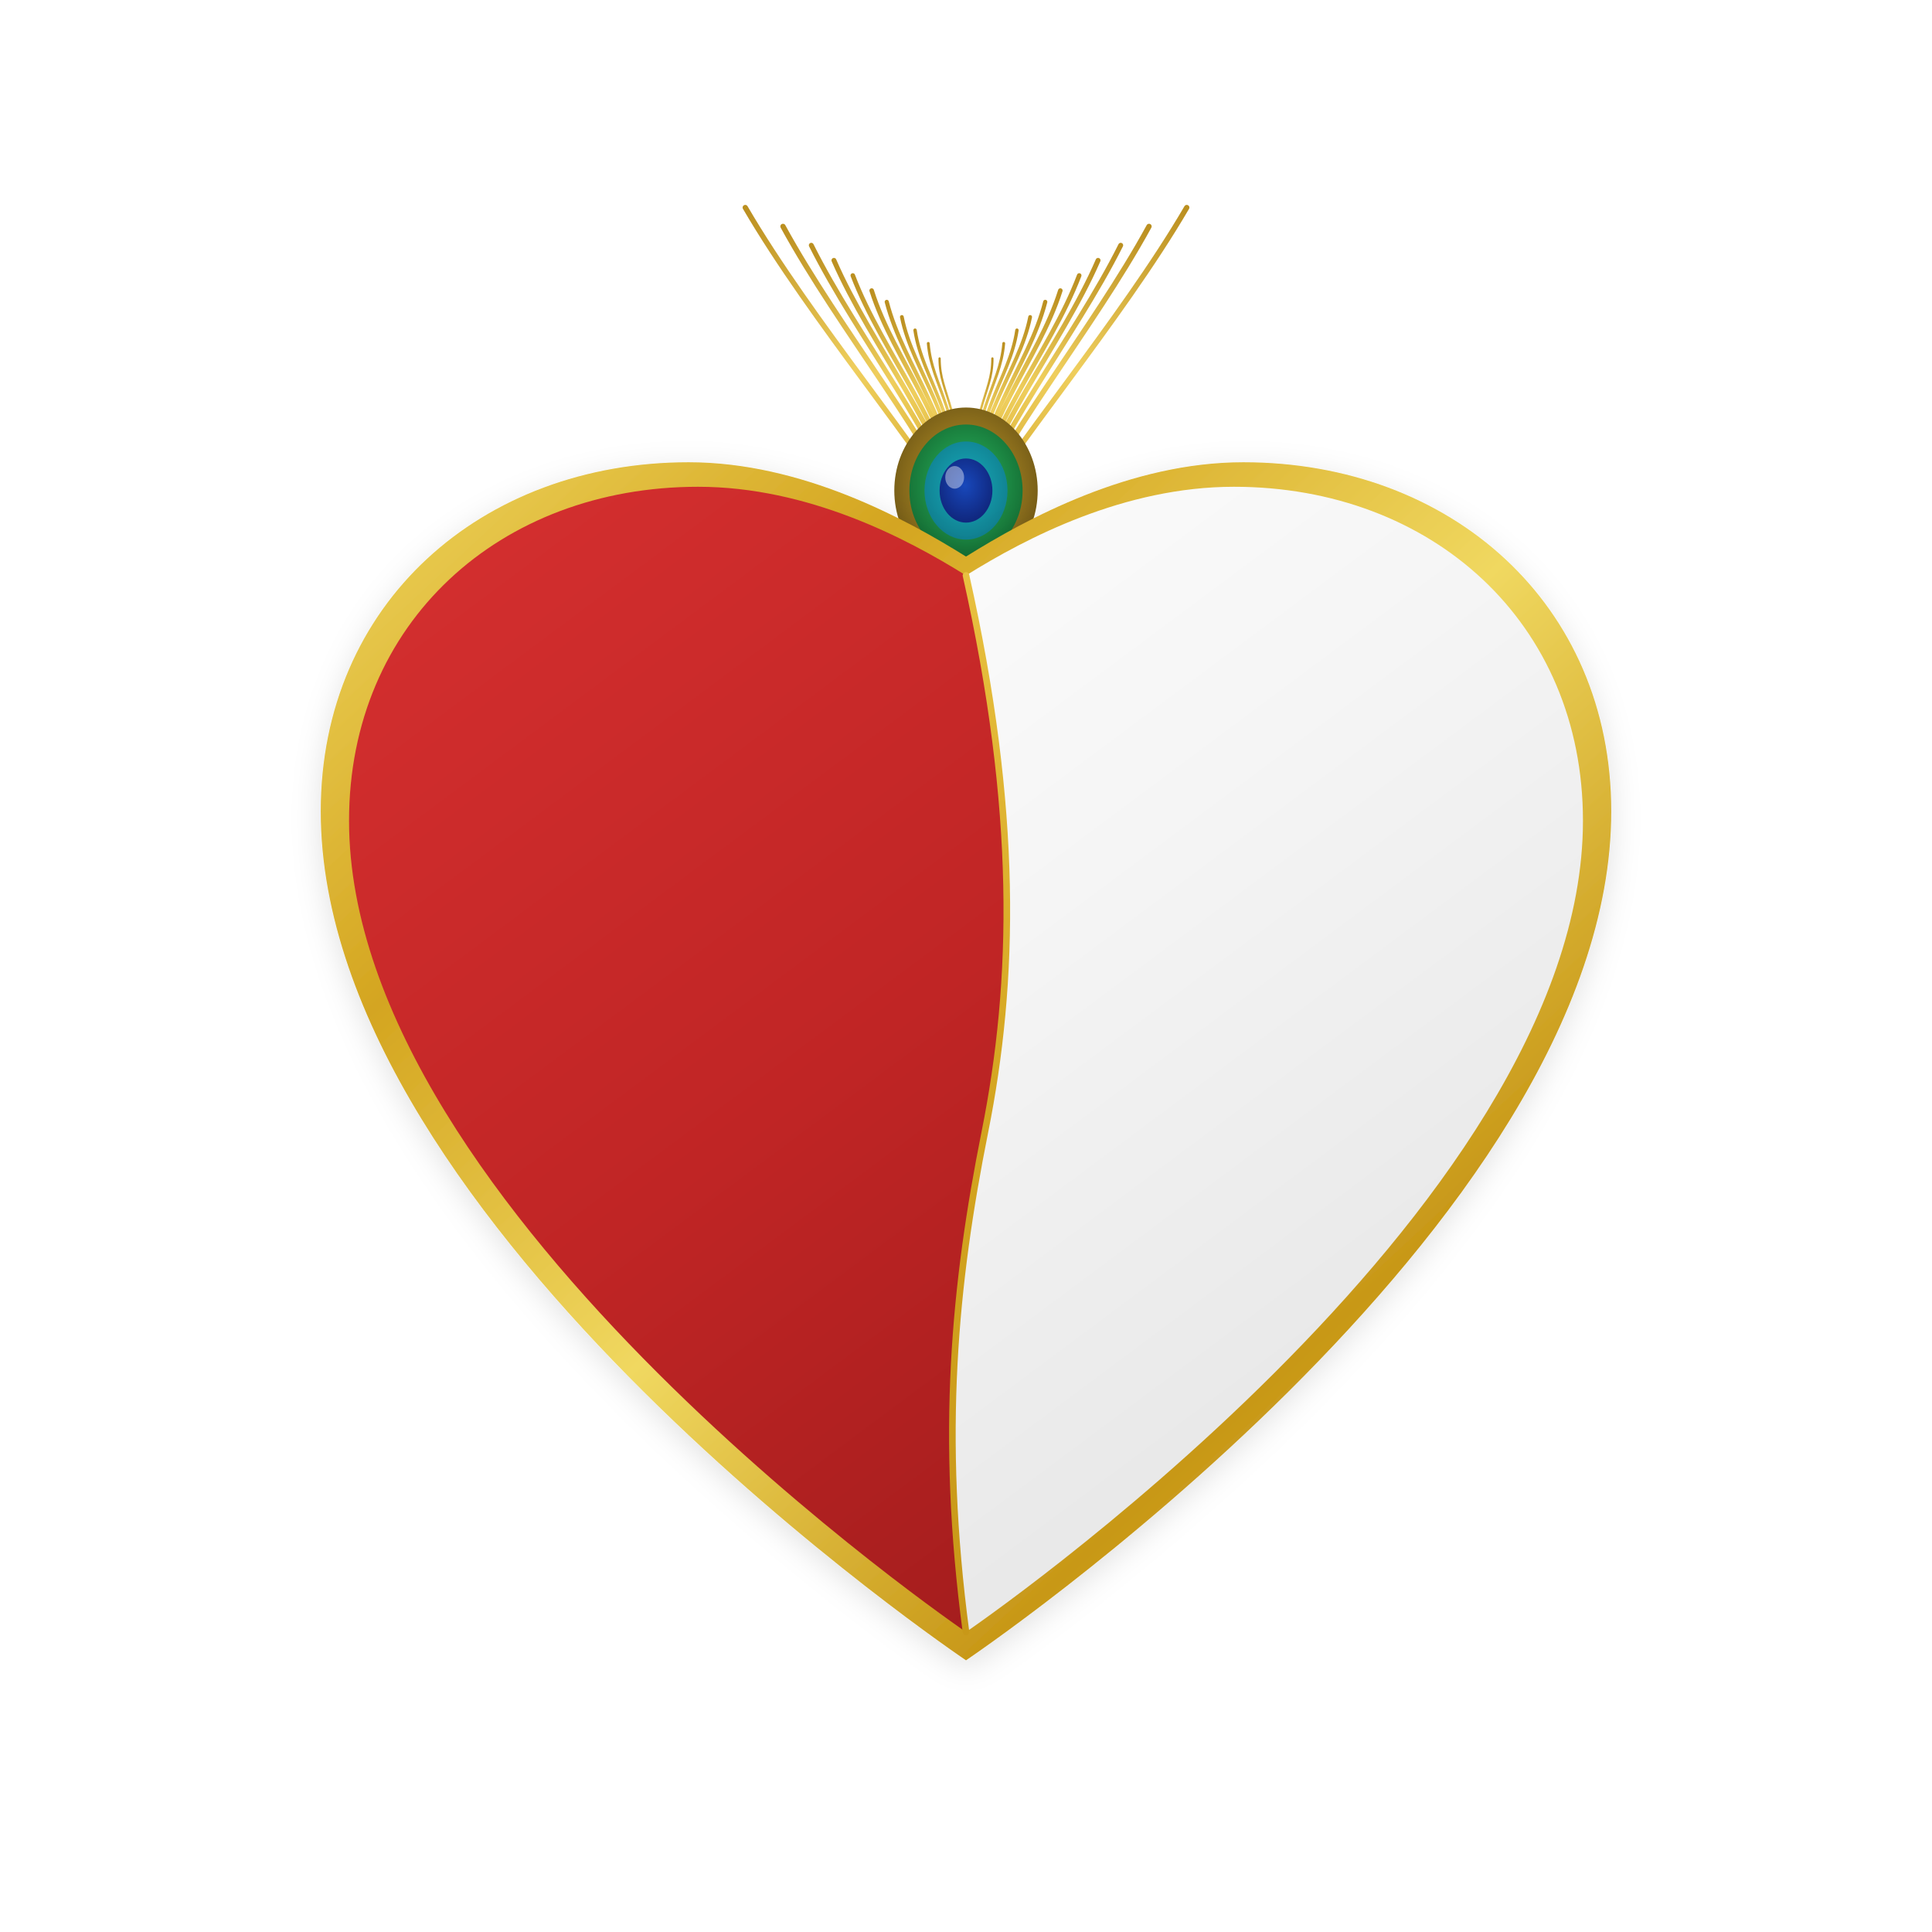
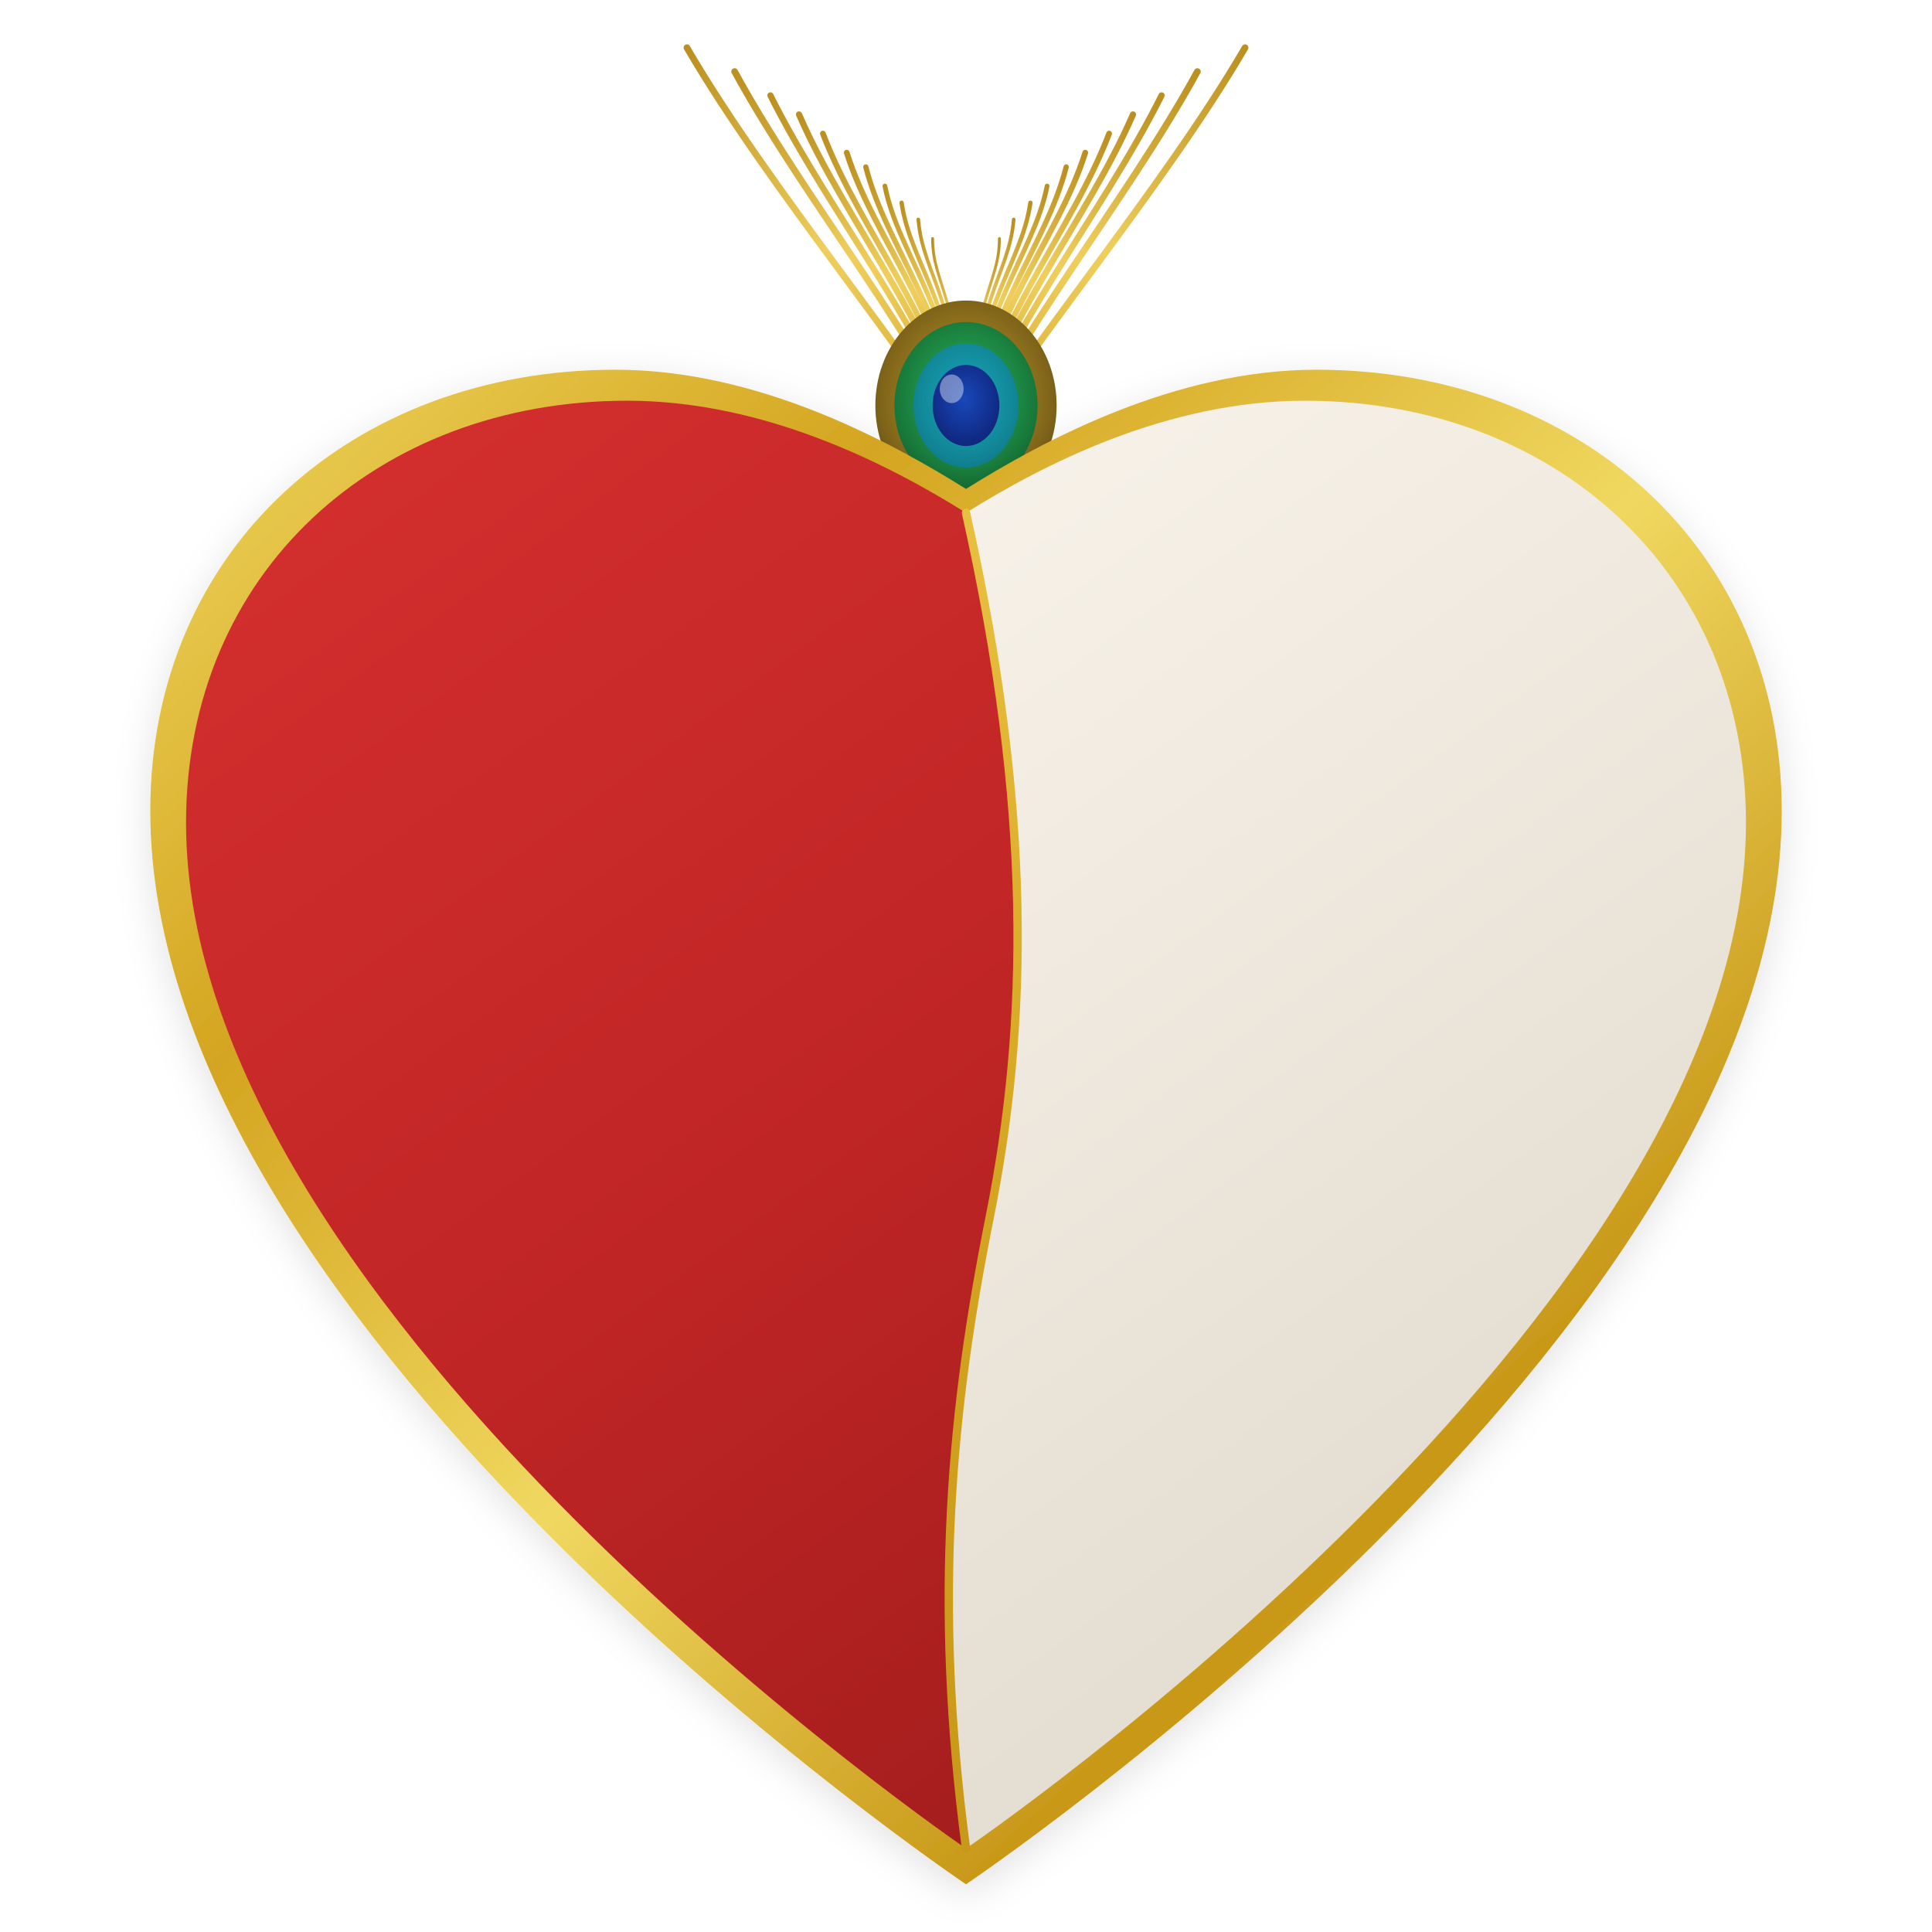
- <svg xmlns="http://www.w3.org/2000/svg" viewBox="0 0 1024 1024" width="1024" height="1024">
+ <svg xmlns="http://www.w3.org/2000/svg" viewBox="150 90 724 810" width="1024" height="1024">
  <defs>
    <linearGradient id="goldOutline" x1="0%" y1="0%" x2="100%" y2="100%">
      <stop offset="0%" stop-color="#F0D860" />
      <stop offset="25%" stop-color="#D4A520" />
      <stop offset="50%" stop-color="#F0D860" />
      <stop offset="75%" stop-color="#C89818" />
      <stop offset="100%" stop-color="#E0C040" />
    </linearGradient>
    <linearGradient id="redFill" x1="0%" y1="0%" x2="80%" y2="100%">
      <stop offset="0%" stop-color="#D63030" />
      <stop offset="50%" stop-color="#C02525" />
      <stop offset="100%" stop-color="#9A1A1A" />
    </linearGradient>
-     <radialGradient id="redHighlight" cx="35%" cy="30%" r="60%">
-       <stop offset="0%" stop-color="#E84040" stop-opacity="0.5" />
-       <stop offset="100%" stop-color="#C02525" stop-opacity="0" />
-     </radialGradient>
    <linearGradient id="whiteFill" x1="20%" y1="0%" x2="100%" y2="100%">
-       <stop offset="0%" stop-color="#FFFFFF" />
-       <stop offset="40%" stop-color="#F5F5F5" />
-       <stop offset="100%" stop-color="#E0E0E0" />
+       <stop offset="0%" stop-color="#FDF8F0" />
+       <stop offset="40%" stop-color="#F0EAE0" />
+       <stop offset="100%" stop-color="#DDD5C8" />
    </linearGradient>
-     <radialGradient id="whiteHighlight" cx="65%" cy="30%" r="55%">
-       <stop offset="0%" stop-color="#FFFFFF" stop-opacity="0.9" />
-       <stop offset="100%" stop-color="#F0F0F0" stop-opacity="0" />
-     </radialGradient>
    <linearGradient id="featherL" x1="100%" y1="100%" x2="0%" y2="0%">
      <stop offset="0%" stop-color="#D4A520" />
      <stop offset="50%" stop-color="#EECC55" />
      <stop offset="100%" stop-color="#B88A15" />
    </linearGradient>
    <linearGradient id="featherR" x1="0%" y1="100%" x2="100%" y2="0%">
      <stop offset="0%" stop-color="#D4A520" />
      <stop offset="50%" stop-color="#EECC55" />
      <stop offset="100%" stop-color="#B88A15" />
    </linearGradient>
    <linearGradient id="shaft" x1="0%" y1="100%" x2="0%" y2="0%">
      <stop offset="0%" stop-color="#C89818" />
      <stop offset="50%" stop-color="#AA8010" />
      <stop offset="100%" stop-color="#907010" />
    </linearGradient>
    <radialGradient id="eyeOuter" cx="50%" cy="48%" r="50%">
      <stop offset="0%" stop-color="#CCAA30" />
      <stop offset="60%" stop-color="#9B7B20" />
      <stop offset="100%" stop-color="#7A6018" />
    </radialGradient>
    <radialGradient id="eyeGreen" cx="50%" cy="45%" r="55%">
      <stop offset="0%" stop-color="#30BB60" />
      <stop offset="50%" stop-color="#20944A" />
      <stop offset="100%" stop-color="#157035" />
    </radialGradient>
    <radialGradient id="eyeTeal" cx="50%" cy="45%" r="55%">
      <stop offset="0%" stop-color="#18AABB" />
      <stop offset="100%" stop-color="#108090" />
    </radialGradient>
    <radialGradient id="eyeBlue" cx="48%" cy="42%" r="55%">
      <stop offset="0%" stop-color="#1848BB" />
      <stop offset="100%" stop-color="#102880" />
    </radialGradient>
    <linearGradient id="goldDivider" x1="0%" y1="0%" x2="0%" y2="100%">
      <stop offset="0%" stop-color="#E8C040" />
      <stop offset="50%" stop-color="#D4A520" />
      <stop offset="100%" stop-color="#C89818" />
    </linearGradient>
    <filter id="softShadow" x="-5%" y="-5%" width="110%" height="110%">
      <feDropShadow dx="0" dy="4" stdDeviation="8" flood-color="#000000" flood-opacity="0.12" />
    </filter>
    <clipPath id="redClip">
      <path d="M512,305 C540,430 538,520 522,600 C506,680 498,760 512,865 L185,865 L185,258 L512,258 Z" />
    </clipPath>
    <clipPath id="whiteClip">
      <path d="M512,305 C540,430 538,520 522,600 C506,680 498,760 512,865 L839,865 L839,258 L512,258 Z" />
    </clipPath>
  </defs>
  <g opacity="0.95">
    <path d="M512,280 C490,240 430,170 395,110" fill="none" stroke="url(#featherL)" stroke-width="2.8" stroke-linecap="round" />
    <path d="M512,280 C495,235 445,175 415,120" fill="none" stroke="url(#featherL)" stroke-width="2.8" stroke-linecap="round" />
    <path d="M512,280 C498,232 455,180 430,130" fill="none" stroke="url(#featherL)" stroke-width="2.6" stroke-linecap="round" />
    <path d="M512,280 C500,228 462,184 442,138" fill="none" stroke="url(#featherL)" stroke-width="2.6" stroke-linecap="round" />
    <path d="M512,280 C502,225 468,188 452,146" fill="none" stroke="url(#featherL)" stroke-width="2.4" stroke-linecap="round" />
    <path d="M512,280 C504,222 474,192 462,154" fill="none" stroke="url(#featherL)" stroke-width="2.4" stroke-linecap="round" />
    <path d="M512,280 C505,220 479,195 470,160" fill="none" stroke="url(#featherL)" stroke-width="2.2" stroke-linecap="round" />
    <path d="M512,280 C507,218 484,198 478,168" fill="none" stroke="url(#featherL)" stroke-width="2" stroke-linecap="round" />
    <path d="M512,280 C508,216 489,202 485,175" fill="none" stroke="url(#featherL)" stroke-width="1.8" stroke-linecap="round" />
    <path d="M512,280 C509,214 494,206 492,182" fill="none" stroke="url(#featherL)" stroke-width="1.5" stroke-linecap="round" />
    <path d="M512,280 C510,213 498,210 498,190" fill="none" stroke="url(#featherL)" stroke-width="1.2" stroke-linecap="round" />
  </g>
  <g opacity="0.95">
    <path d="M512,280 C534,240 594,170 629,110" fill="none" stroke="url(#featherR)" stroke-width="2.8" stroke-linecap="round" />
    <path d="M512,280 C529,235 579,175 609,120" fill="none" stroke="url(#featherR)" stroke-width="2.8" stroke-linecap="round" />
    <path d="M512,280 C526,232 569,180 594,130" fill="none" stroke="url(#featherR)" stroke-width="2.6" stroke-linecap="round" />
    <path d="M512,280 C524,228 562,184 582,138" fill="none" stroke="url(#featherR)" stroke-width="2.6" stroke-linecap="round" />
    <path d="M512,280 C522,225 556,188 572,146" fill="none" stroke="url(#featherR)" stroke-width="2.4" stroke-linecap="round" />
    <path d="M512,280 C520,222 550,192 562,154" fill="none" stroke="url(#featherR)" stroke-width="2.4" stroke-linecap="round" />
    <path d="M512,280 C519,220 545,195 554,160" fill="none" stroke="url(#featherR)" stroke-width="2.2" stroke-linecap="round" />
    <path d="M512,280 C517,218 540,198 546,168" fill="none" stroke="url(#featherR)" stroke-width="2" stroke-linecap="round" />
    <path d="M512,280 C516,216 535,202 539,175" fill="none" stroke="url(#featherR)" stroke-width="1.8" stroke-linecap="round" />
    <path d="M512,280 C515,214 530,206 532,182" fill="none" stroke="url(#featherR)" stroke-width="1.5" stroke-linecap="round" />
    <path d="M512,280 C514,213 526,210 526,190" fill="none" stroke="url(#featherR)" stroke-width="1.2" stroke-linecap="round" />
  </g>
  <line x1="512" y1="300" x2="512" y2="140" stroke="url(#shaft)" stroke-width="3.5" stroke-linecap="round" />
  <ellipse cx="512" cy="260" rx="38" ry="44" fill="url(#eyeOuter)" />
  <ellipse cx="512" cy="260" rx="30" ry="35" fill="url(#eyeGreen)" />
  <ellipse cx="512" cy="260" rx="22" ry="26" fill="url(#eyeTeal)" />
  <ellipse cx="512" cy="260" rx="14" ry="17" fill="url(#eyeBlue)" />
  <ellipse cx="506" cy="253" rx="5" ry="6" fill="rgba(255,255,255,0.4)" />
  <path d="M512,880 C512,880 170,650 170,430 C170,320 255,245 365,245 C425,245 480,275 512,295 C544,275 599,245 659,245 C769,245 854,320 854,430 C854,650 512,880 512,880 Z" fill="url(#goldOutline)" filter="url(#softShadow)" />
  <g clip-path="url(#redClip)">
    <path d="M512,865 C512,865 185,642 185,435 C185,330 265,258 370,258 C428,258 480,285 512,305 C544,285 596,258 654,258 C759,258 839,330 839,435 C839,642 512,865 512,865 Z" fill="url(#redFill)" />
  </g>
  <g clip-path="url(#whiteClip)">
    <path d="M512,865 C512,865 185,642 185,435 C185,330 265,258 370,258 C428,258 480,285 512,305 C544,285 596,258 654,258 C759,258 839,330 839,435 C839,642 512,865 512,865 Z" fill="url(#whiteFill)" />
  </g>
  <path d="M512,305 C540,430 538,520 522,600 C506,680 498,760 512,865" fill="none" stroke="url(#goldDivider)" stroke-width="3.5" stroke-linecap="round" />
</svg>
